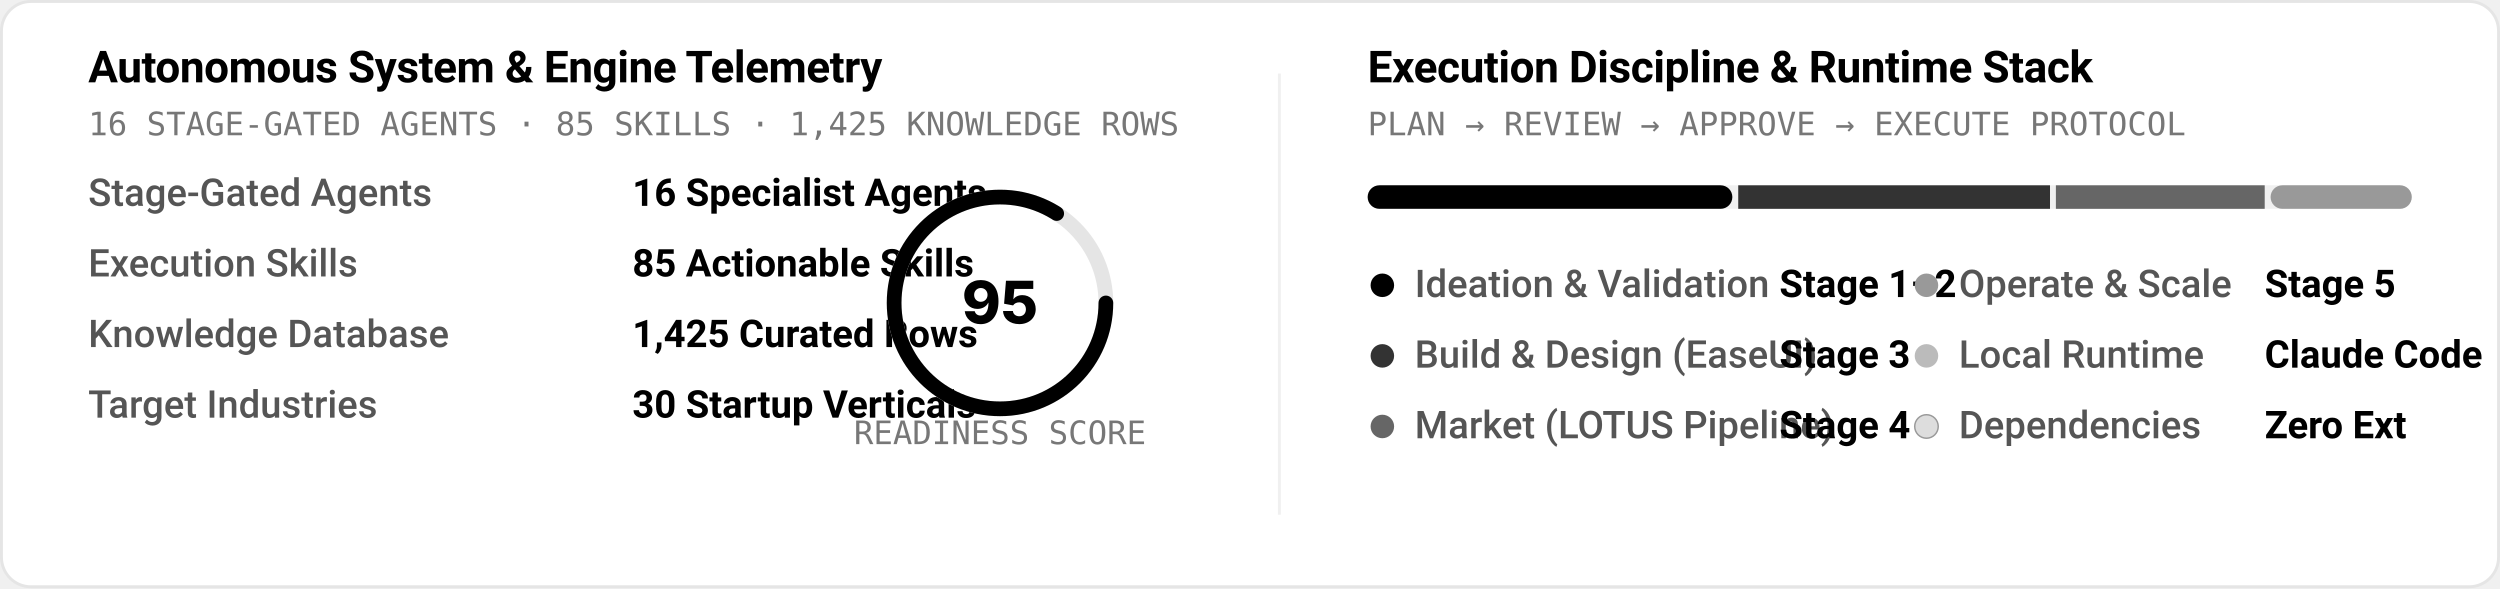
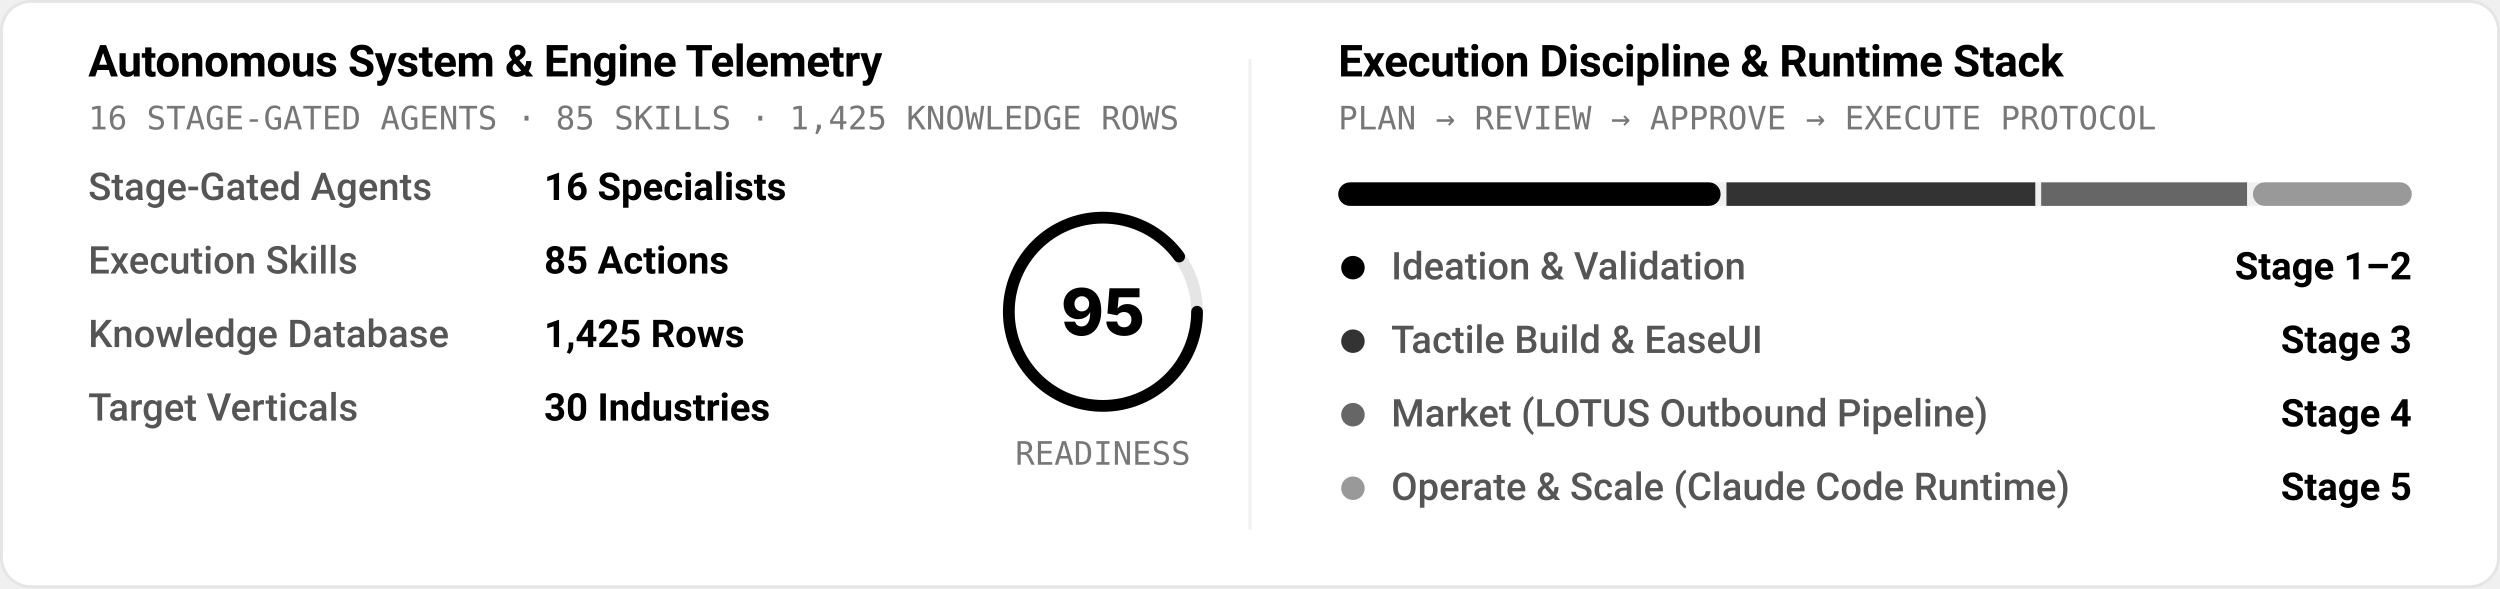
<svg xmlns="http://www.w3.org/2000/svg" viewBox="0 0 850 200" width="850" height="200">
  <defs>
    <style>
      .label { font: 500 13px -apple-system, BlinkMacSystemFont, 'Segoe UI', Roboto, sans-serif; fill: #555555; }
      .val { font: 700 13px -apple-system, BlinkMacSystemFont, 'Segoe UI', Roboto, sans-serif; fill: #000000; }
      .heading { font: 700 15px -apple-system, BlinkMacSystemFont, 'Segoe UI', Roboto, sans-serif; fill: #000000; letter-spacing: -0.01em; }
      .sub { font: 400 11px ui-monospace, SFMono-Regular, Menlo, monospace; fill: #777777; }
    </style>
  </defs>
  <rect x="0.5" y="0.5" width="849" height="199" rx="10" fill="#ffffff" stroke="#e5e5e5" stroke-width="1" />
-   <g transform="translate(30, 28)">
+   <g transform="translate(30, 26)">
    <text x="0" y="0" class="heading">Autonomous System &amp; Engine Telemetry</text>
    <text x="0" y="18" class="sub">16 STAGE-GATED AGENTS · 85 SKILLS · 1,425 KNOWLEDGE ROWS</text>
    <g transform="translate(0, 42)">
      <g transform="translate(0, 0)">
        <text x="0" y="0" class="label">Stage-Gated Agents</text>
-         <text x="185" y="0" class="val">16 Specialist Agents</text>
+         <text x="155" y="0" class="val">16 Specialists</text>
      </g>
-       <g transform="translate(0, 24)">
+       <g transform="translate(0, 25)">
        <text x="0" y="0" class="label">Execution Skills</text>
-         <text x="185" y="0" class="val">85 Actionable Skills</text>
+         <text x="155" y="0" class="val">85 Actions</text>
      </g>
-       <g transform="translate(0, 48)">
+       <g transform="translate(0, 50)">
        <text x="0" y="0" class="label">Knowledge Database</text>
-         <text x="185" y="0" class="val">1,425 Curated Rows</text>
+         <text x="155" y="0" class="val">1,425 Rows</text>
      </g>
-       <g transform="translate(0, 72)">
-         <text x="0" y="0" class="label">Target Industries</text>
-         <text x="185" y="0" class="val">30 Startup Verticals</text>
+       <g transform="translate(0, 75)">
+         <text x="0" y="0" class="label">Target Verticals</text>
+         <text x="155" y="0" class="val">30 Industries</text>
      </g>
    </g>
-     <g transform="translate(310, 75)">
-       <circle cx="0" cy="0" r="36" fill="none" stroke="#e5e5e5" stroke-width="5" />
-       <circle cx="0" cy="0" r="36" fill="none" stroke="#000000" stroke-width="5" stroke-dasharray="210" stroke-dashoffset="20" stroke-linecap="round" />
-       <text x="0" y="7" text-anchor="middle" font-family="-apple-system, BlinkMacSystemFont, sans-serif" font-size="20" font-weight="800" fill="#000000">95</text>
-       <text x="0" y="48" text-anchor="middle" class="sub">READINESS SCORE</text>
+     <g transform="translate(345, 80)">
+       <circle cx="0" cy="0" r="32" fill="none" stroke="#e5e5e5" stroke-width="4" />
+       <circle cx="0" cy="0" r="32" fill="none" stroke="#000000" stroke-width="4" stroke-dasharray="201" stroke-dashoffset="20" stroke-linecap="round" />
+       <text x="0" y="8" text-anchor="middle" font-family="-apple-system, BlinkMacSystemFont, sans-serif" font-size="22" font-weight="800" fill="#000000">95</text>
+       <text x="0" y="52" text-anchor="middle" class="sub">READINESS</text>
    </g>
  </g>
-   <line x1="435" y1="25" x2="435" y2="175" stroke="#f0f0f0" stroke-width="1" />
-   <g transform="translate(465, 28)">
+   <line x1="425" y1="20" x2="425" y2="180" stroke="#f0f0f0" stroke-width="1" />
+   <g transform="translate(455, 26)">
    <text x="0" y="0" class="heading">Execution Discipline &amp; Runtime Stack</text>
    <text x="0" y="18" class="sub">PLAN → REVIEW → APPROVE → EXECUTE PROTOCOL</text>
-     <g transform="translate(0, 35)">
-       <rect x="0" y="0" width="355" height="8" rx="4" fill="#f0f0f0" />
-       <rect x="0" y="0" width="124" height="8" rx="4" fill="#000000" />
-       <rect x="126" y="0" width="106" height="8" fill="#333333" />
-       <rect x="234" y="0" width="71" height="8" fill="#666666" />
-       <rect x="307" y="0" width="48" height="8" rx="4" fill="#999999" />
+     <g transform="translate(0, 36)">
+       <rect x="0" y="0" width="365" height="8" rx="4" fill="#f0f0f0" />
+       <rect x="0" y="0" width="130" height="8" rx="4" fill="#000000" />
+       <rect x="132" y="0" width="105" height="8" fill="#333333" />
+       <rect x="239" y="0" width="70" height="8" fill="#666666" />
+       <rect x="311" y="0" width="54" height="8" rx="4" fill="#999999" />
    </g>
-     <g transform="translate(0, 64)">
+     <g transform="translate(0, 60)">
      <g transform="translate(0, 0)">
        <circle cx="5" cy="5" r="4" fill="#000000" />
-         <text x="16" y="9" class="label">Ideation &amp; Validation</text>
-         <text x="140" y="9" class="val">Stage 1–2</text>
+         <text x="18" y="9" class="label">Ideation &amp; Validation</text>
+         <text x="365" y="9" class="val" text-anchor="end">Stage 1–2</text>
      </g>
-       <g transform="translate(0, 24)">
+       <g transform="translate(0, 25)">
        <circle cx="5" cy="5" r="4" fill="#333333" />
-         <text x="16" y="9" class="label">Build &amp; Design (EaseUI)</text>
-         <text x="140" y="9" class="val">Stage 3</text>
+         <text x="18" y="9" class="label">Tactile Build &amp; EaseUI</text>
+         <text x="365" y="9" class="val" text-anchor="end">Stage 3</text>
      </g>
-       <g transform="translate(0, 48)">
+       <g transform="translate(0, 50)">
        <circle cx="5" cy="5" r="4" fill="#666666" />
-         <text x="16" y="9" class="label">Market (LOTUS Pipeline)</text>
-         <text x="140" y="9" class="val">Stage 4</text>
+         <text x="18" y="9" class="label">Market (LOTUS Outbound Pipeline)</text>
+         <text x="365" y="9" class="val" text-anchor="end">Stage 4</text>
      </g>
-       <g transform="translate(185, 0)">
+       <g transform="translate(0, 75)">
        <circle cx="5" cy="5" r="4" fill="#999999" />
-         <text x="16" y="9" class="label">Operate &amp; Scale</text>
-         <text x="120" y="9" class="val">Stage 5</text>
-       </g>
-       <g transform="translate(185, 24)">
-         <circle cx="5" cy="5" r="4" fill="#bbbbbb" />
-         <text x="16" y="9" class="label">Local Runtime</text>
-         <text x="120" y="9" class="val">Claude Code</text>
-       </g>
-       <g transform="translate(185, 48)">
-         <circle cx="5" cy="5" r="4" fill="#dddddd" stroke="#999999" stroke-width="0.5" />
-         <text x="16" y="9" class="label">Dependencies</text>
-         <text x="120" y="9" class="val">Zero Ext</text>
+         <text x="18" y="9" class="label">Operate &amp; Scale (Claude Code Runtime)</text>
+         <text x="365" y="9" class="val" text-anchor="end">Stage 5</text>
      </g>
    </g>
  </g>
</svg>
